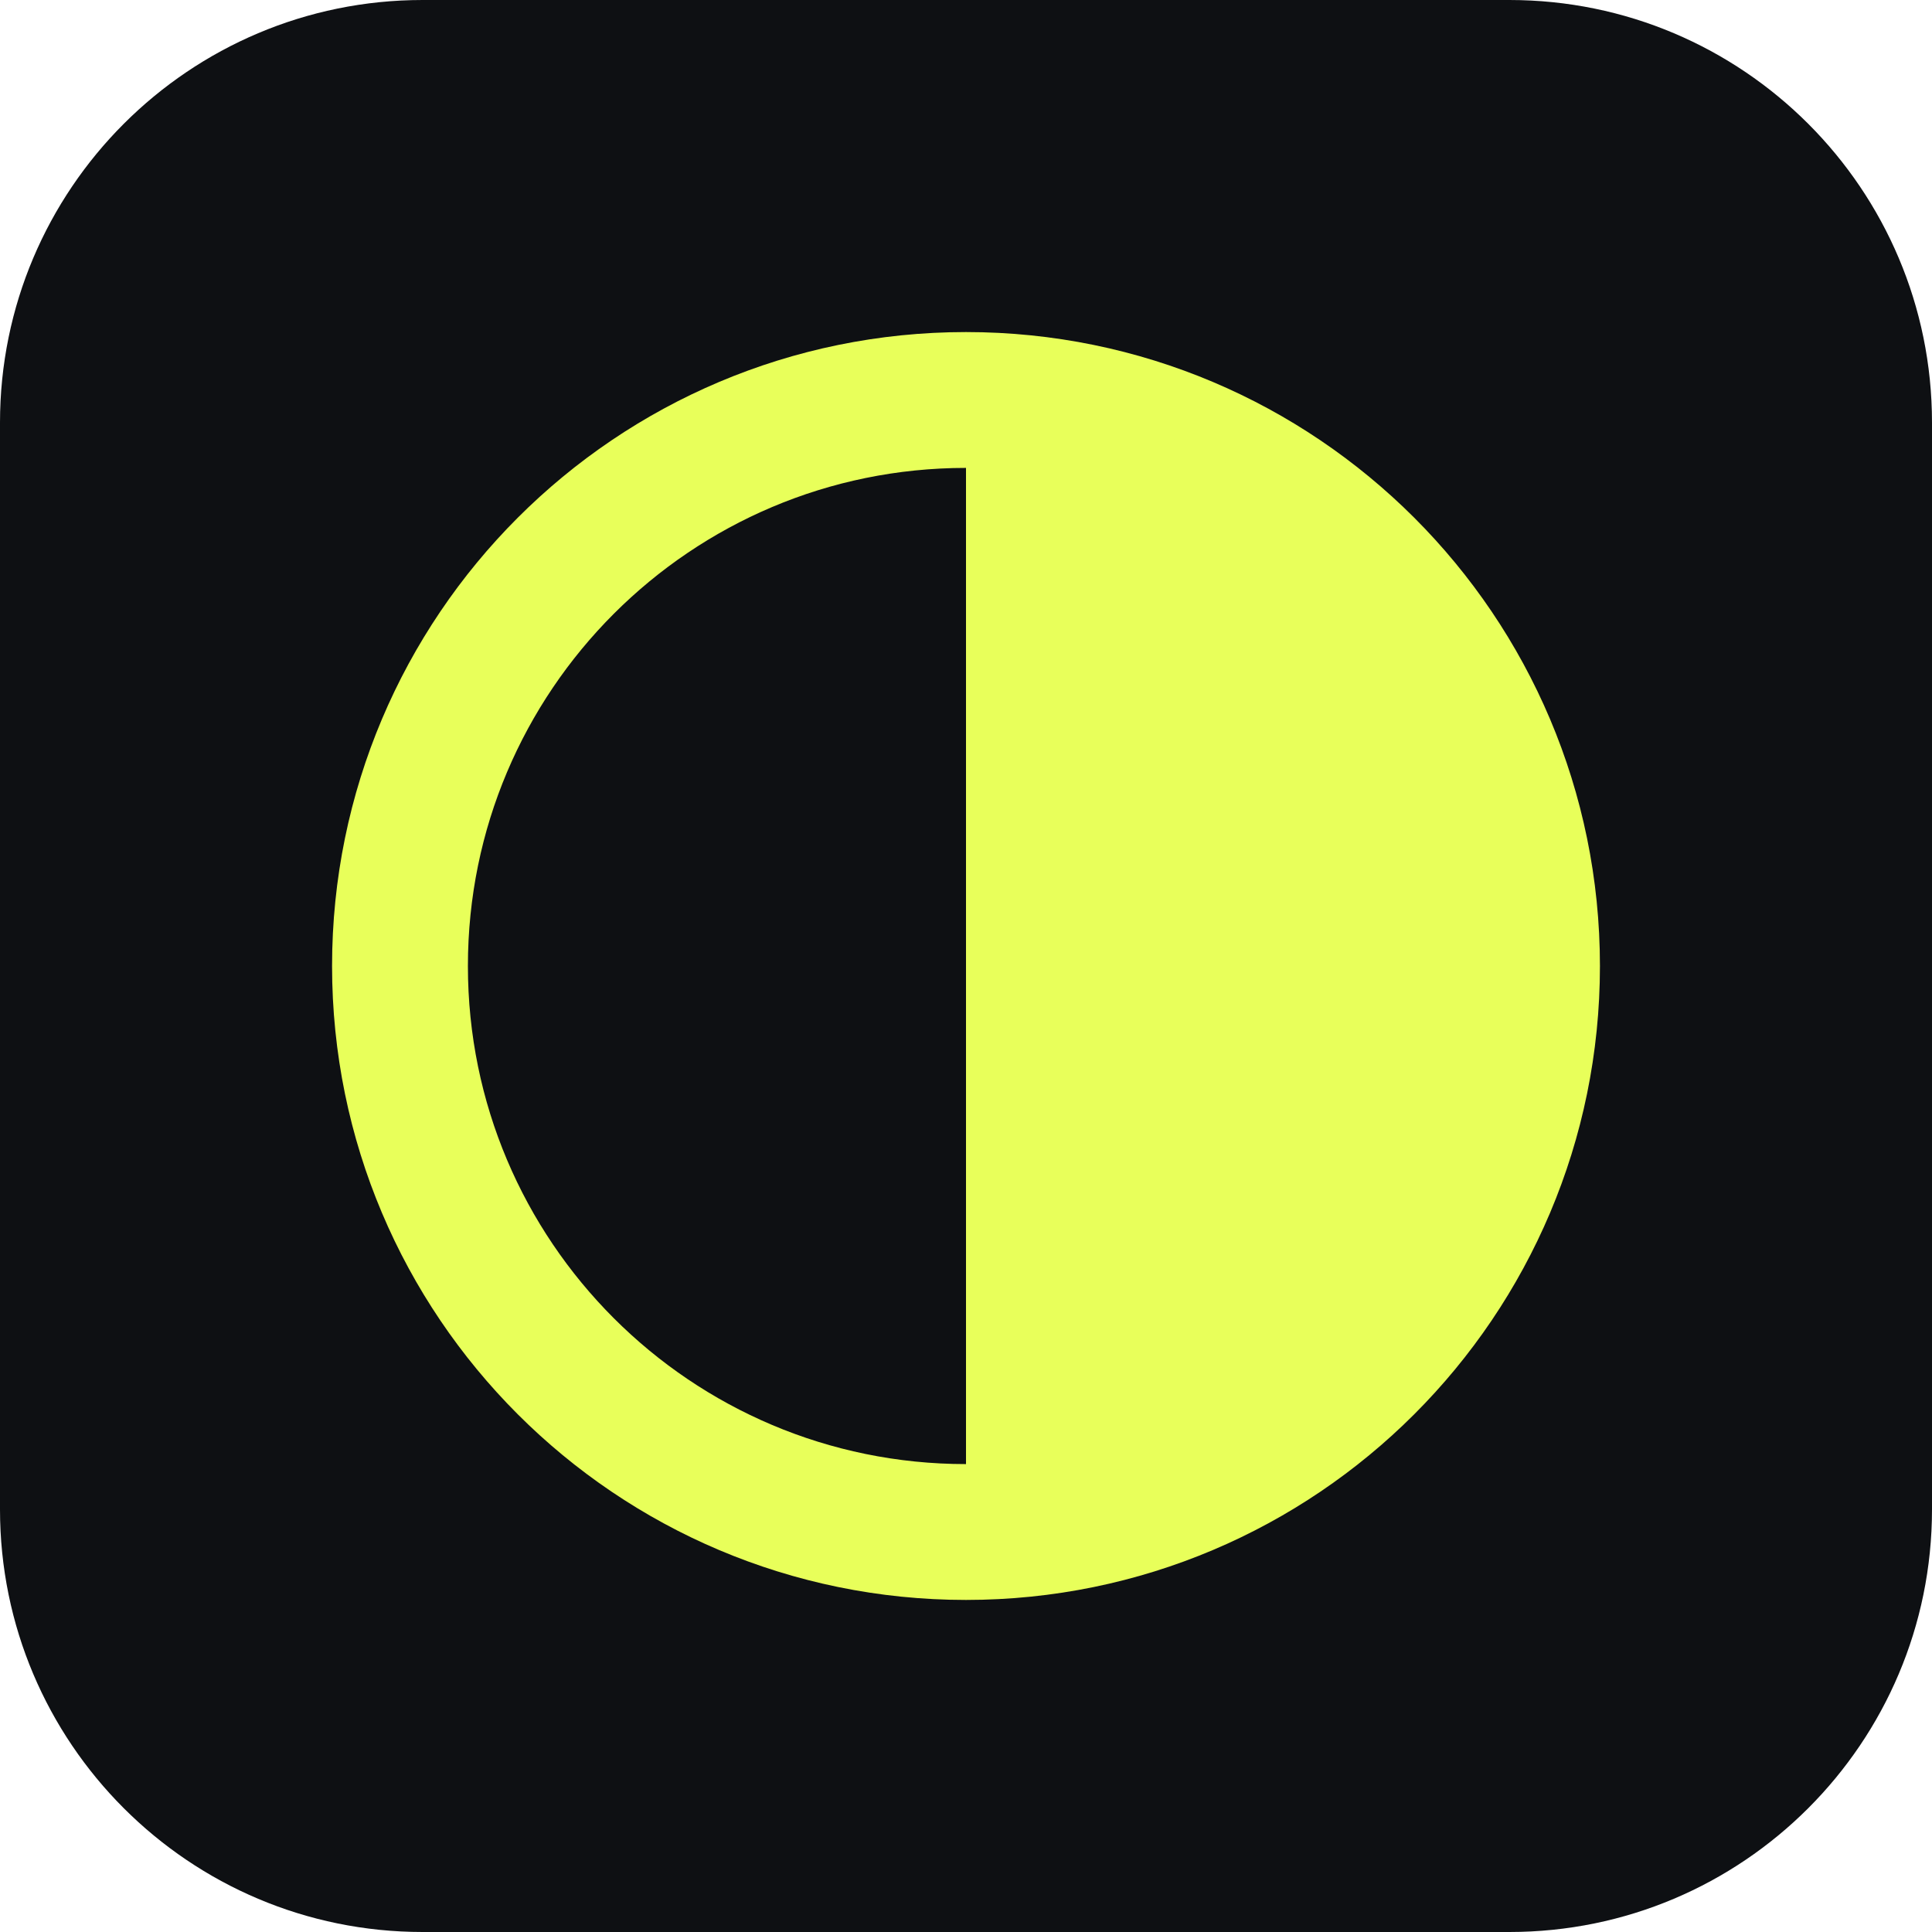
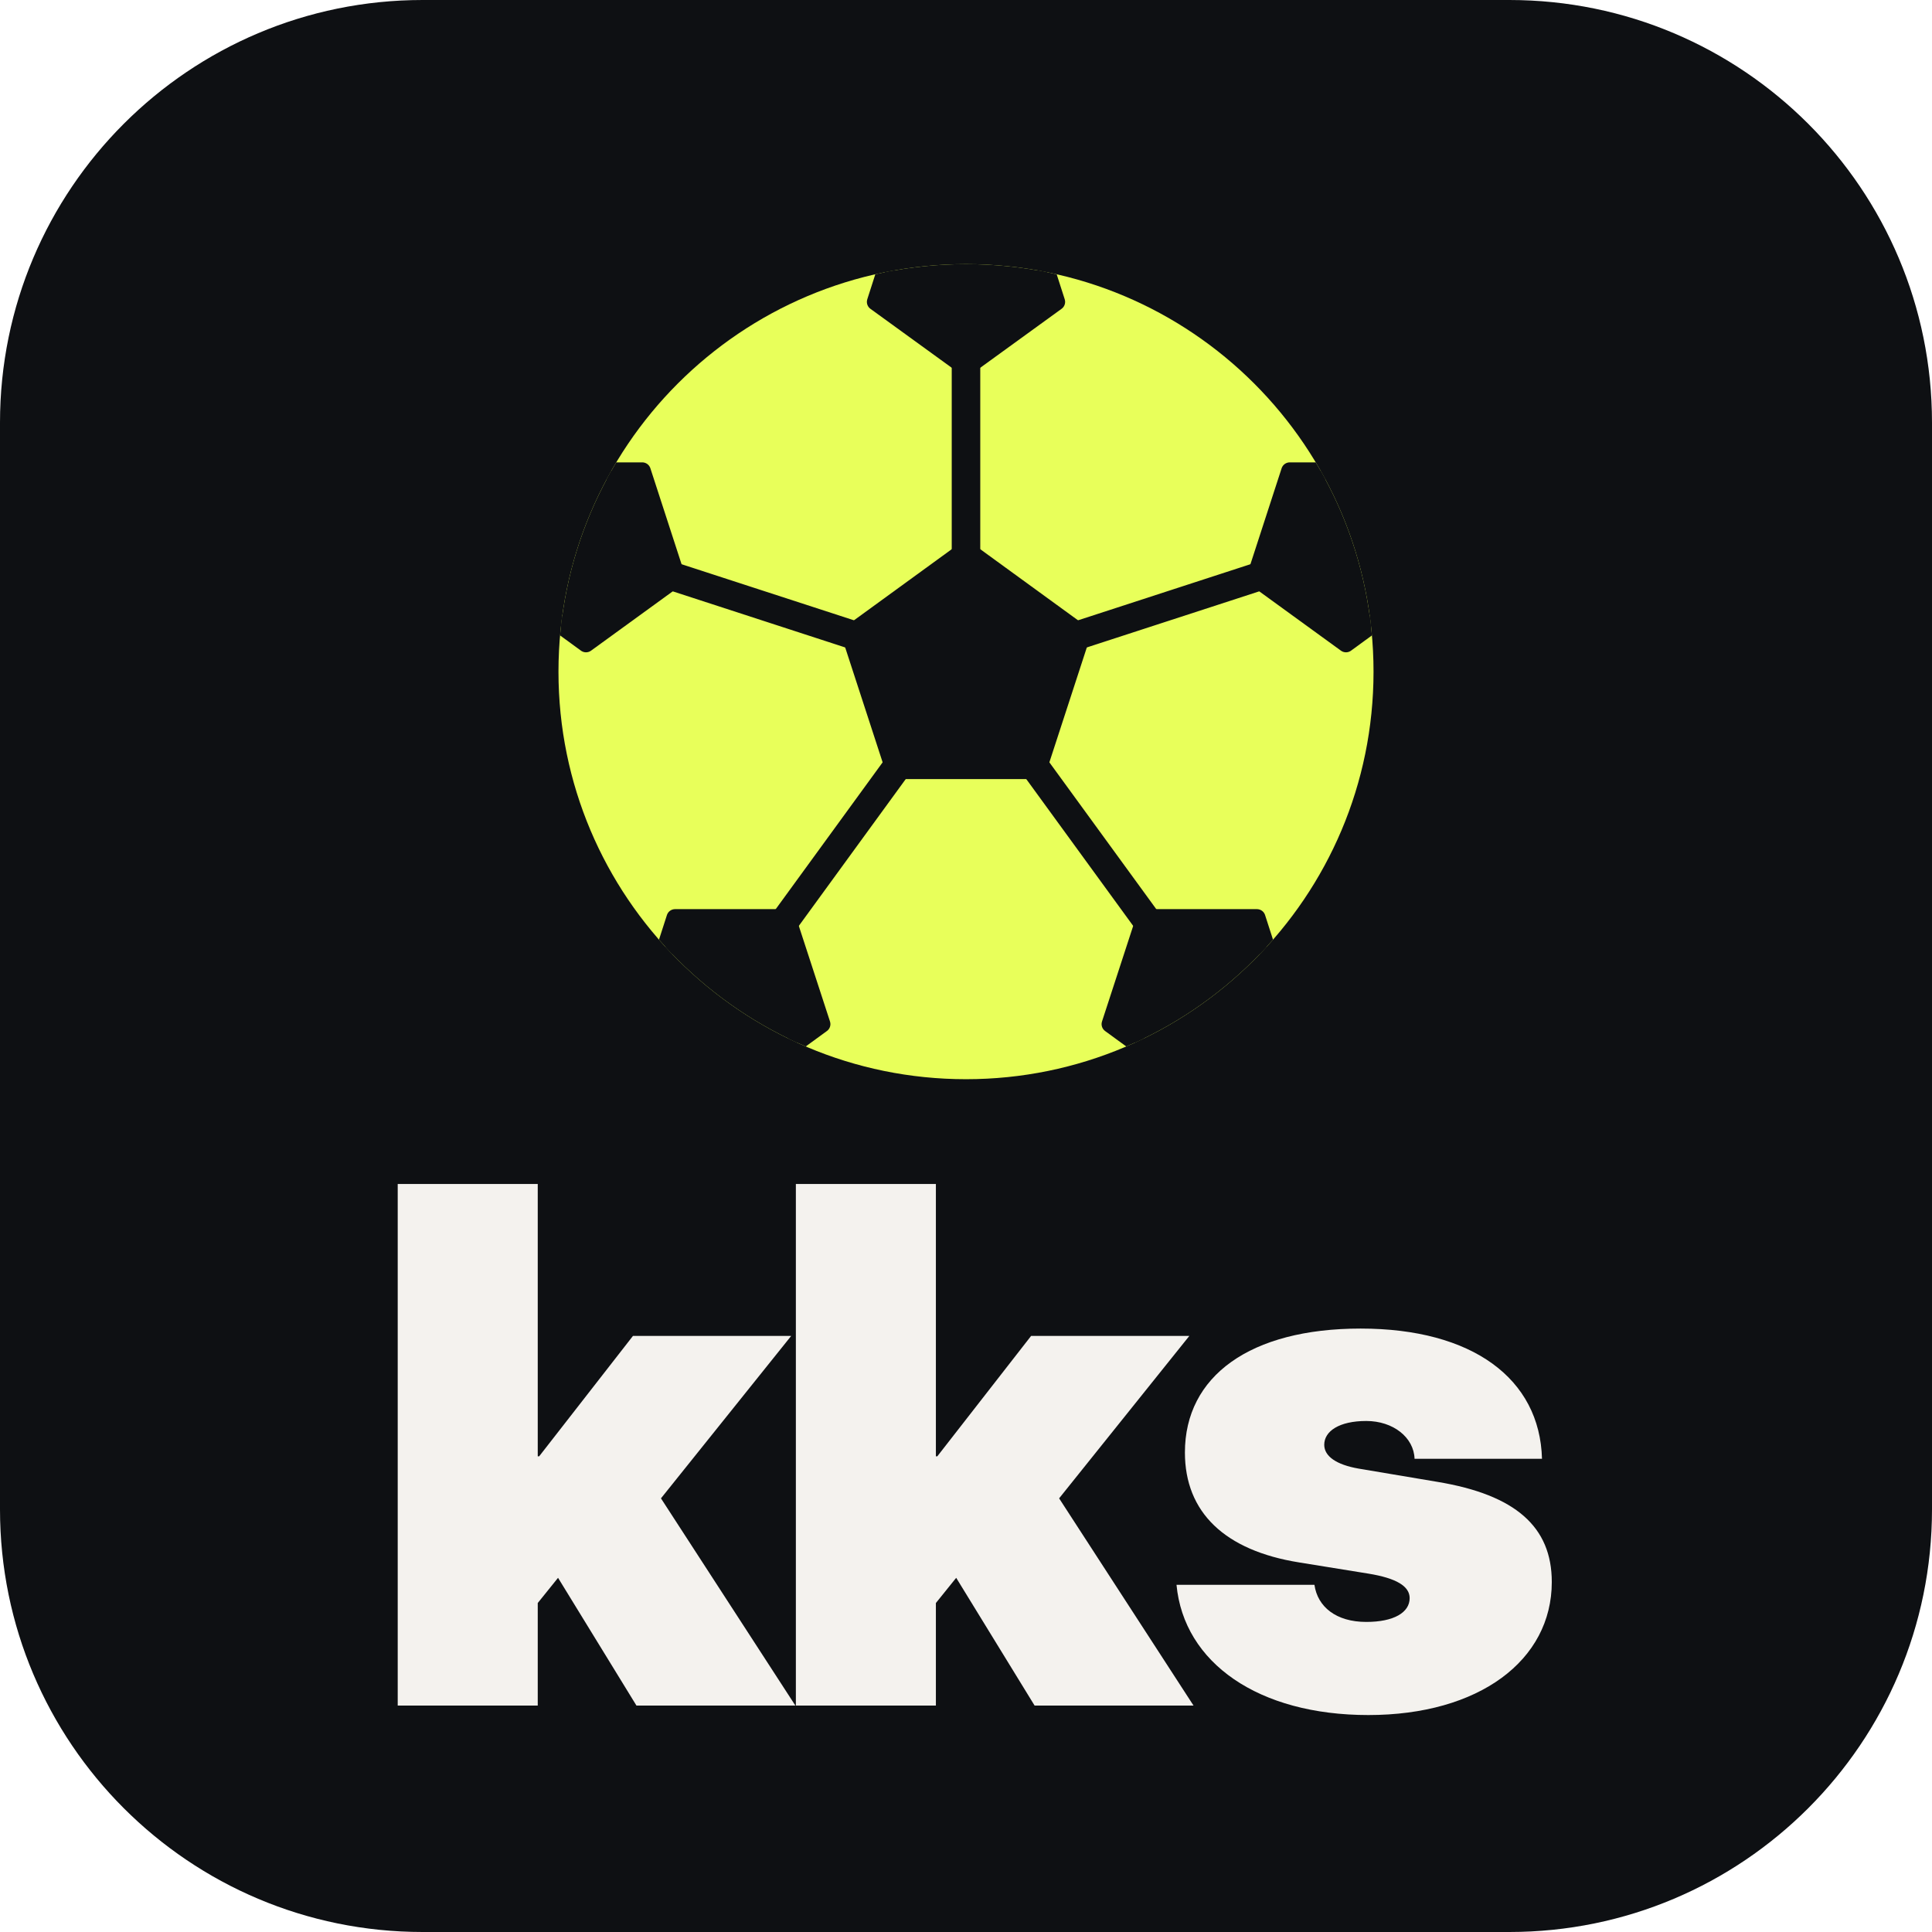
<svg xmlns="http://www.w3.org/2000/svg" viewBox="0 0 512 512">
  <rect width="512" height="512" rx="112" fill="#0e1013" />
-   <circle cx="256" cy="256" r="150" fill="none" stroke="#e8ff5a" stroke-width="36" />
-   <path d="M256 106a150 150 0 0 1 0 300z" fill="#e8ff5a" />
+   <clipPath id="b">
+     <circle cx="256" cy="178" r="108" />
+   </clipPath>
+   <circle cx="256" cy="178" r="108" fill="#e8ff5a" />
+   <g clip-path="url(#b)">
+     <polygon points="256.0,145.6 286.8,168.0 275.0,204.2 237.0,204.2 225.2,168.0" fill="#0e1013" stroke="#0e1013" stroke-width="4.536" stroke-linejoin="round" />
+     <line x1="256.0" y1="145.6" x2="256.0" y2="97.4" stroke="#0e1013" stroke-width="7.56" stroke-linecap="round" />
+     <polygon points="256.0,97.4 232.0,80.0 241.1,51.7 270.9,51.7 280.0,80.0" fill="#0e1013" stroke="#0e1013" stroke-width="4.536" stroke-linejoin="round" />
+     <line x1="286.8" y1="168.0" x2="332.6" y2="153.1" stroke="#0e1013" stroke-width="7.56" stroke-linecap="round" />
+     <polygon points="332.6,153.1 341.8,124.8 371.5,124.8 380.7,153.1 356.7,170.6" fill="#0e1013" stroke="#0e1013" stroke-width="4.536" stroke-linejoin="round" />
+     <line x1="275.0" y1="204.2" x2="303.4" y2="243.2" stroke="#0e1013" stroke-width="7.56" stroke-linecap="round" />
+     <polygon points="303.4,243.2 333.1,243.2 342.2,271.4 318.2,288.9 294.2,271.4" fill="#0e1013" stroke="#0e1013" stroke-width="4.536" stroke-linejoin="round" />
+     <line x1="237.0" y1="204.2" x2="208.6" y2="243.2" stroke="#0e1013" stroke-width="7.56" stroke-linecap="round" />
+     <polygon points="208.6,243.2 217.8,271.4 193.8,288.9 169.8,271.4 178.9,243.2" fill="#0e1013" stroke="#0e1013" stroke-width="4.536" stroke-linejoin="round" />
+     <line x1="225.2" y1="168.0" x2="179.4" y2="153.1" stroke="#0e1013" stroke-width="7.56" stroke-linecap="round" />
+     <polygon points="179.4,153.1 155.3,170.6 131.3,153.1 140.5,124.8 170.2,124.8" fill="#0e1013" stroke="#0e1013" stroke-width="4.536" stroke-linejoin="round" />
+   </g>
+   <circle cx="256" cy="178" r="104.22" fill="none" stroke="#0e1013" stroke-opacity=".0" />
+   <path d="M105.398 452.0H142.508V424.817L147.889 418.138L168.67 452.0H210.789L175.164 397.078L209.676 354.031H167.742L142.879 385.945H142.508V313.768H105.398ZM210.912 452.0H248.021V424.817L253.402 418.138L274.184 452.0H316.303L280.678 397.078L315.189 354.031H273.256L248.393 385.945H248.021V313.768H210.912ZM362.627 454.505C391.943 454.505 411.24 440.032 411.24 419.251C411.24 404.593 401.592 396.15 380.996 392.718L360.029 389.192C354.185 388.172 350.938 385.945 350.938 382.884C350.938 379.266 354.927 376.575 362.07 376.575C369.214 376.575 374.688 380.936 374.873 386.595H408.643C408.086 365.35 390.181 352.083 360.586 352.083C331.27 352.083 314.014 364.7 314.014 384.925C314.014 400.789 324.59 410.901 344.258 414.056L362.627 417.024C370.049 418.23 373.574 420.364 373.574 423.519C373.574 427.322 369.399 429.827 362.07 429.827C354.092 429.827 349.175 425.838 348.34 419.993H311.787C313.735 440.682 333.496 454.505 362.627 454.505Z" fill="#f4f2ee" />
</svg>
